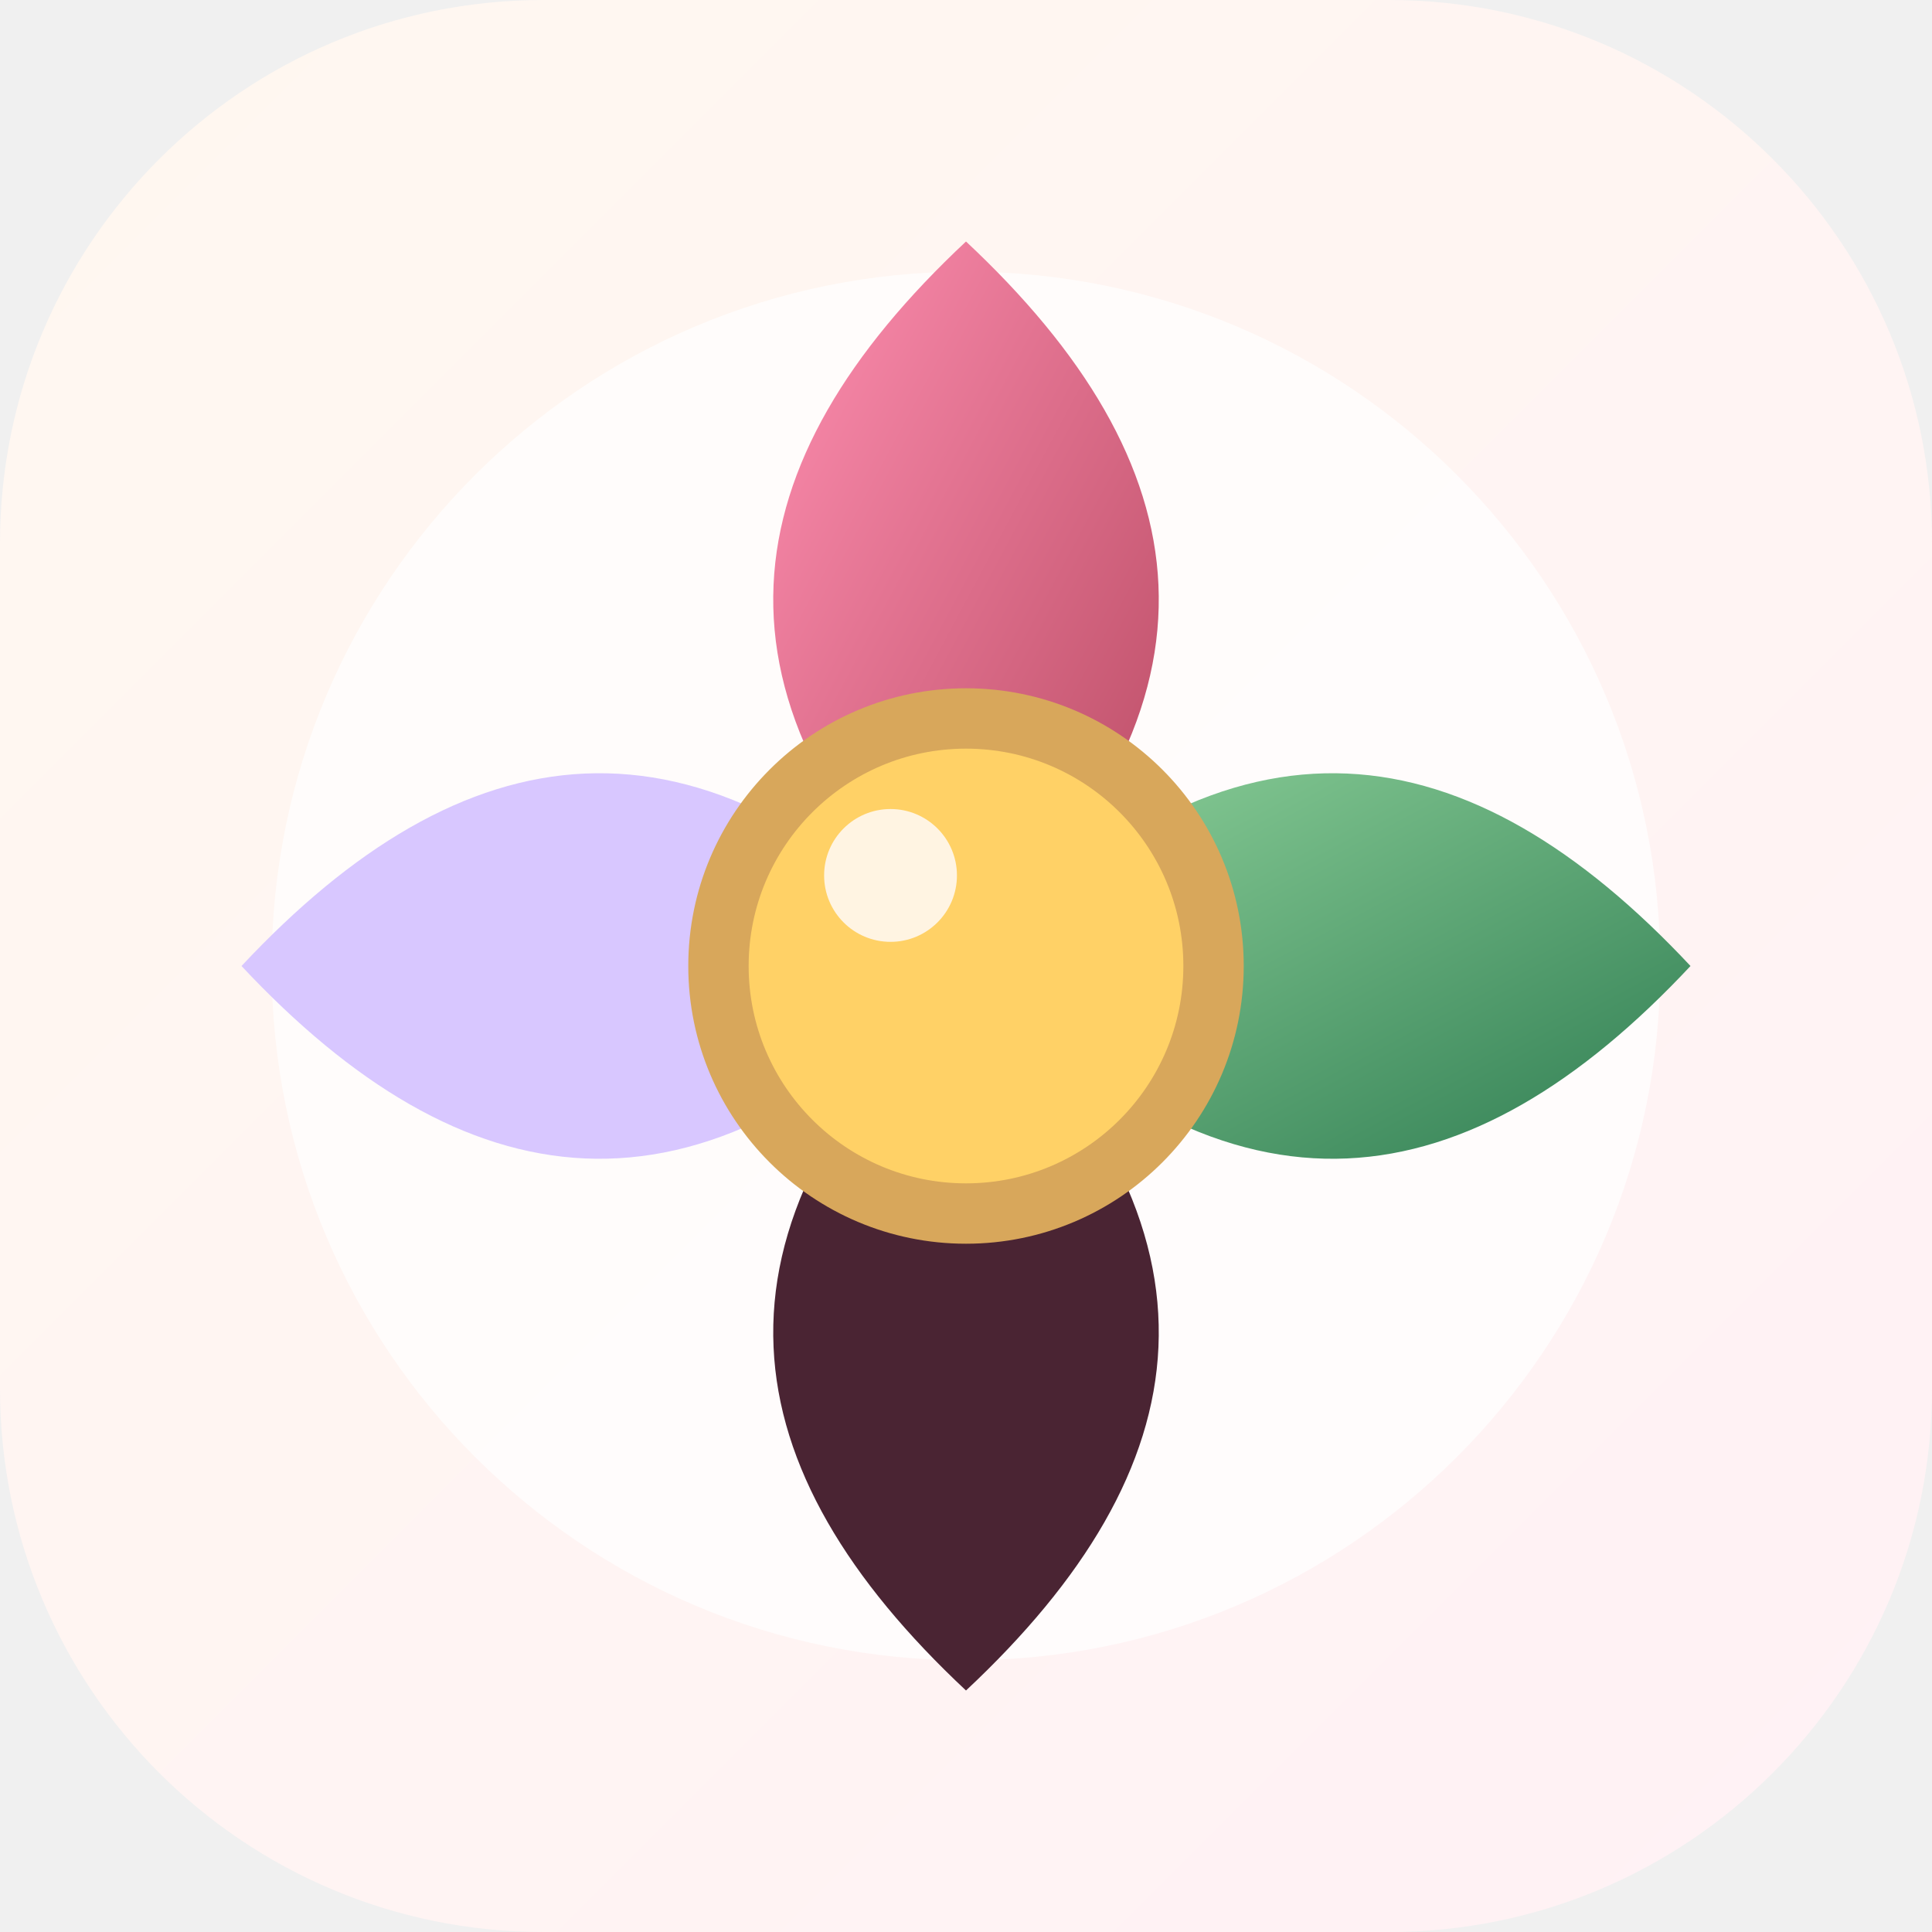
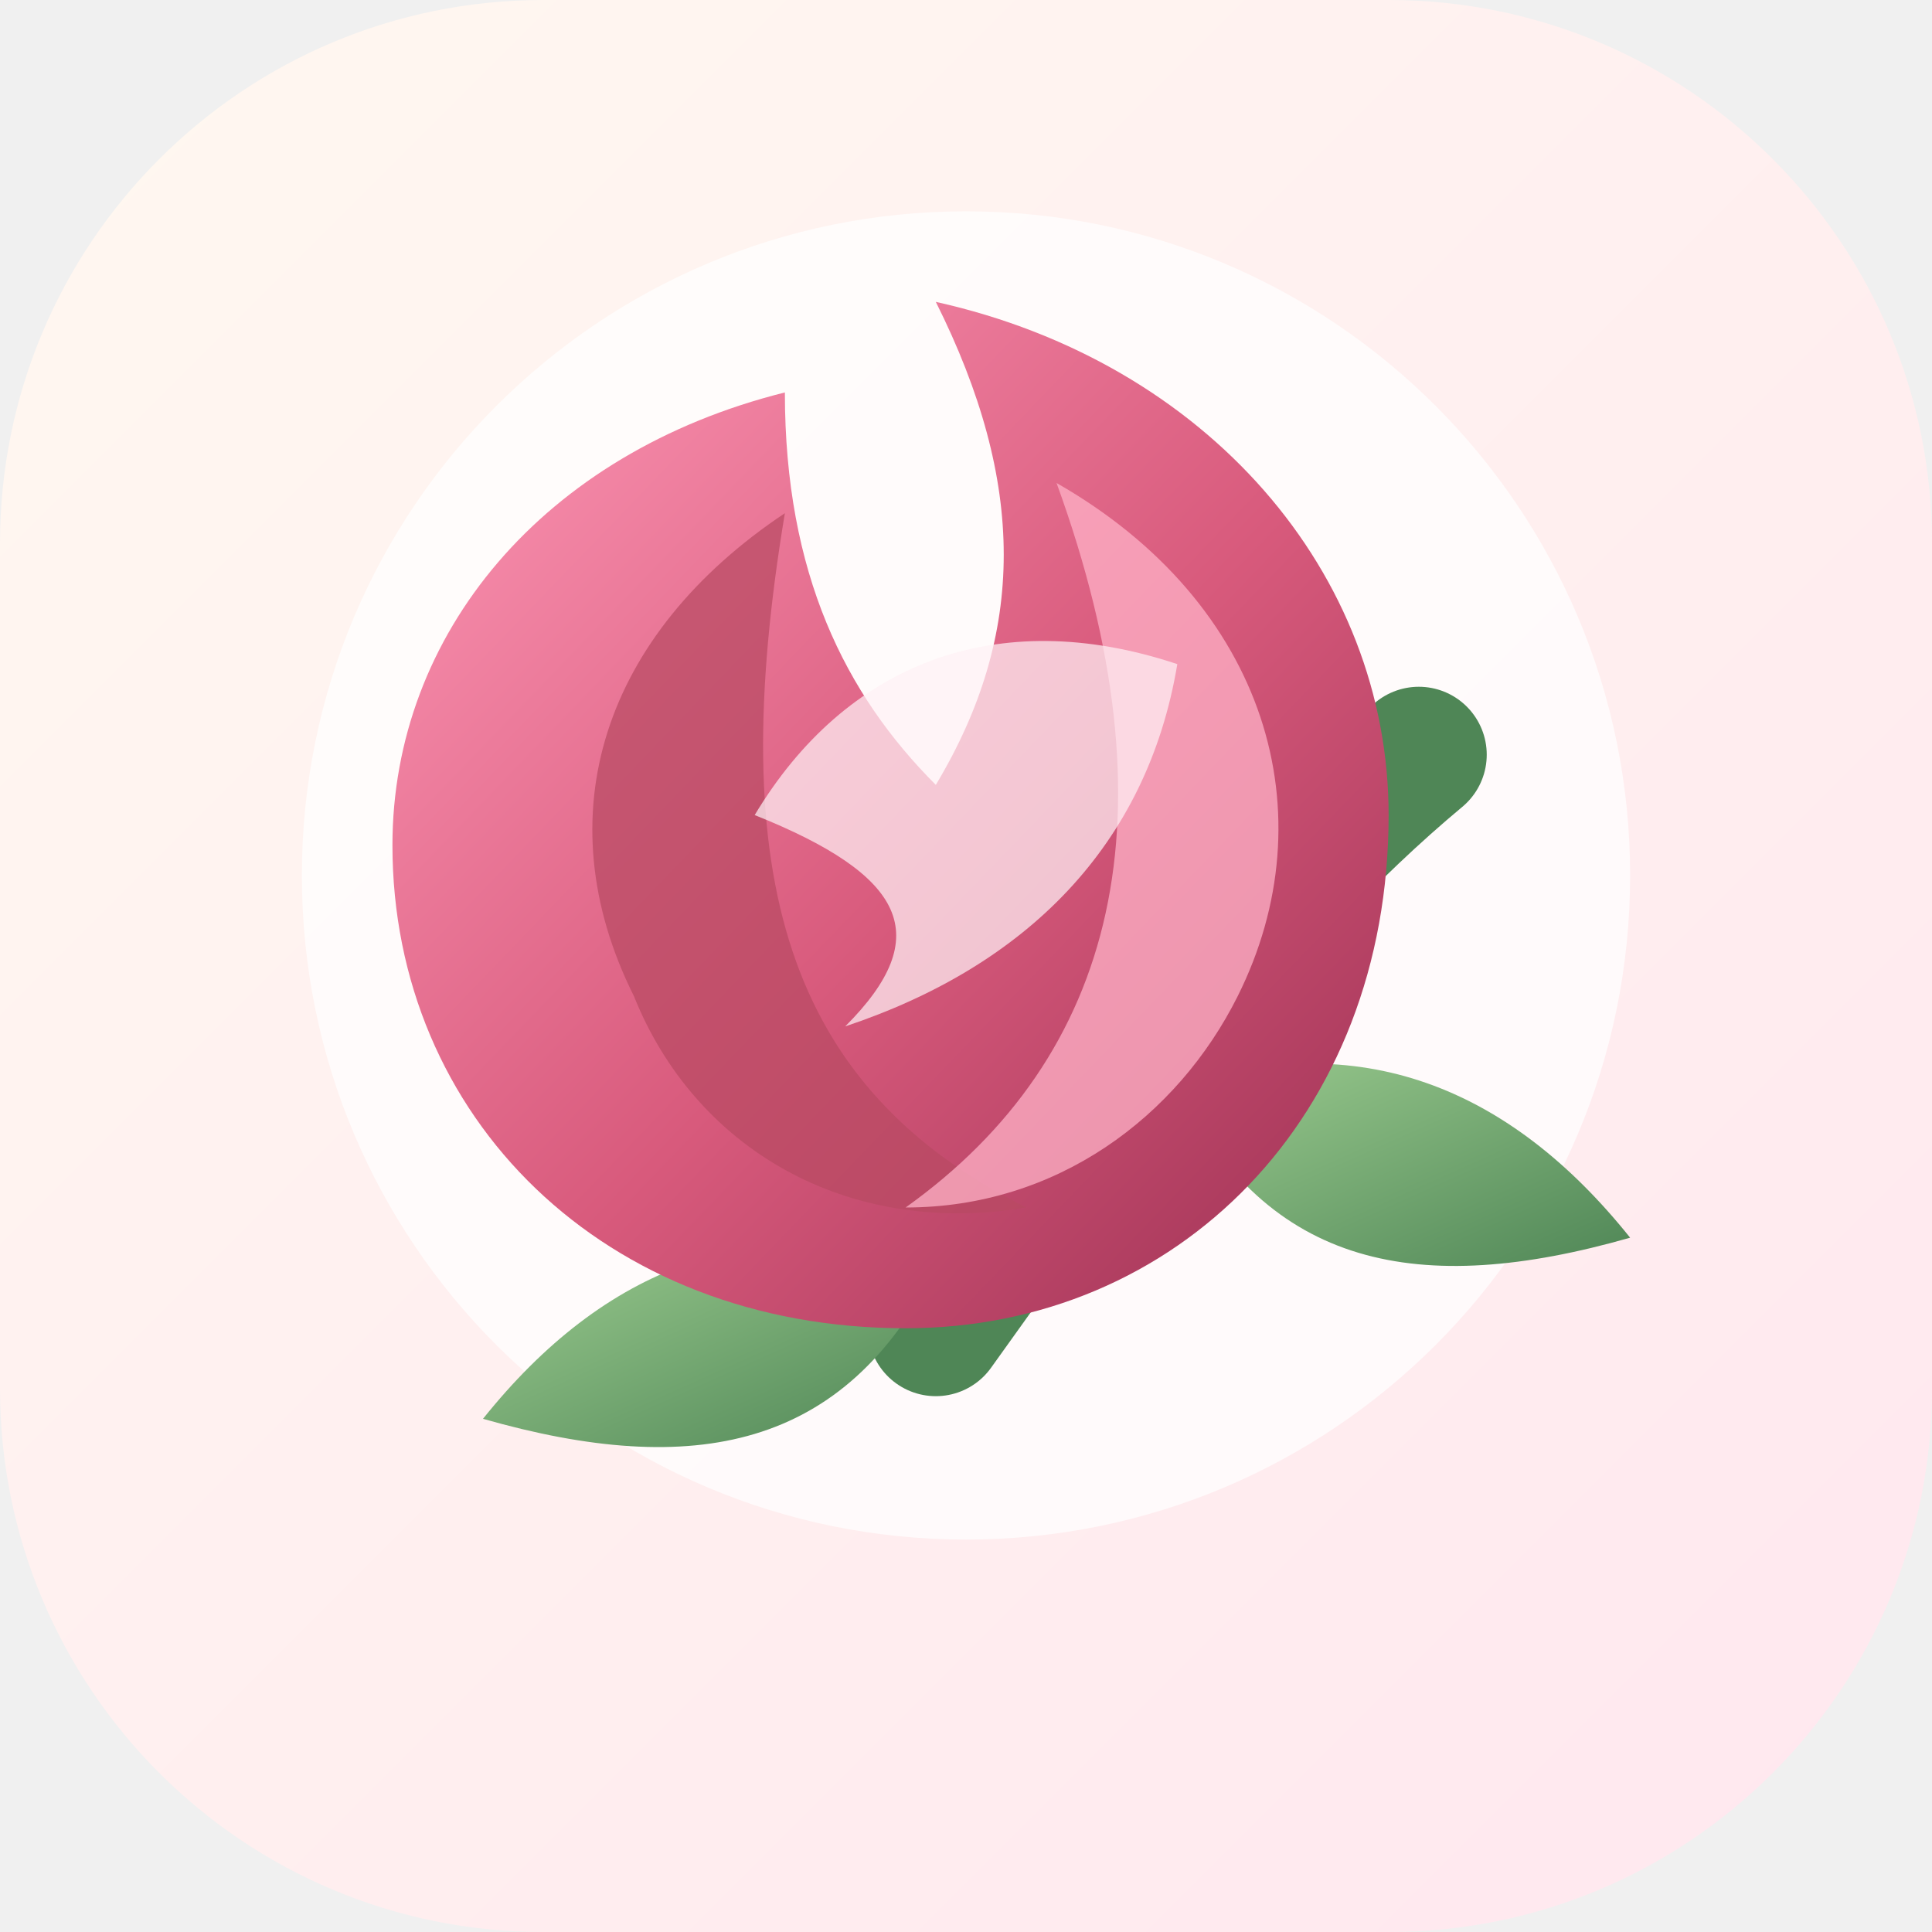
- <svg xmlns="http://www.w3.org/2000/svg" viewBox="0 0 64 64" role="img" aria-label="Bloom by Maryam flower icon">
+ <svg xmlns="http://www.w3.org/2000/svg" viewBox="0 0 64 64" role="img" aria-label="Bloom by Maryam rose icon">
  <defs>
    <linearGradient id="bg" x1="0" x2="1" y1="0" y2="1">
      <stop offset="0" stop-color="#FFF8F0" />
-       <stop offset="1" stop-color="#FFF1F5" />
+       <stop offset="1" stop-color="#FFE7EF" />
    </linearGradient>
-     <linearGradient id="rose" x1="0" x2="1" y1="0" y2="1">
-       <stop offset="0" stop-color="#FF8FB1" />
-       <stop offset="1" stop-color="#B84A62" />
+     <linearGradient id="petal" x1="0" x2="1" y1="0" y2="1">
+       <stop offset="0" stop-color="#FF9AB8" />
+       <stop offset=".55" stop-color="#D85A7C" />
+       <stop offset="1" stop-color="#9B2F52" />
    </linearGradient>
    <linearGradient id="leaf" x1="0" x2="1" y1="0" y2="1">
-       <stop offset="0" stop-color="#8FD29B" />
-       <stop offset="1" stop-color="#2F7D52" />
+       <stop offset="0" stop-color="#9BCB8F" />
+       <stop offset="1" stop-color="#4F8656" />
    </linearGradient>
  </defs>
  <rect width="64" height="64" rx="18" fill="url(#bg)" />
-   <circle cx="32" cy="32" r="23" fill="#ffffff" opacity=".72" />
-   <path d="M32 8c7.8 7.3 9.2 15.1 0 23.8C22.8 23.1 24.2 15.3 32 8Z" fill="url(#rose)" />
-   <path d="M32 56c-7.8-7.3-9.2-15.1 0-23.8C41.2 40.9 39.8 48.7 32 56Z" fill="#4A2433" />
-   <path d="M8 32c7.3-7.8 15.1-9.2 23.8 0C23.1 41.2 15.3 39.8 8 32Z" fill="#D8C7FF" />
-   <path d="M56 32c-7.3 7.8-15.1 9.2-23.8 0C40.9 22.8 48.7 24.2 56 32Z" fill="url(#leaf)" />
-   <circle cx="32" cy="32" r="8.2" fill="#FFD166" stroke="#D8A75B" stroke-width="2" />
-   <circle cx="29.5" cy="29" r="2.2" fill="#FFF8F0" opacity=".9" />
+   <circle cx="32" cy="29" r="22" fill="#fff" opacity=".72" />
+   <path d="M31 44c5-7 10-14 16-19" stroke="#4F8656" stroke-width="4.5" stroke-linecap="round" fill="none" />
+   <path d="M39 36c6-2 11 0 15 5-7 2-12 1-15-5Z" fill="url(#leaf)" />
+   <path d="M31 42c-6-2-11 0-15 5 7 2 12 1 15-5Z" fill="url(#leaf)" />
+   <path d="M31 10c9 2 15 9 15 17 0 10-7 17-16 17-10 0-17-7-17-16 0-7 5-13 13-15 0 6 2 10 5 13 3-5 3-10 0-16Z" fill="url(#petal)" />
+   <path d="M26 17c-6 4-8 10-5 16 2 5 7 8 13 7-8-4-10-11-8-23Z" fill="#B84A62" opacity=".72" />
+   <path d="M35 16c7 4 9 11 6 17-2 4-6 7-11 7 7-5 9-13 5-24Z" fill="#FFB2C7" opacity=".75" />
+   <path d="M25 27c3-5 8-7 14-5-1 6-5 10-11 12 3-3 2-5-3-7Z" fill="#FFF1F5" opacity=".72" />
</svg>
